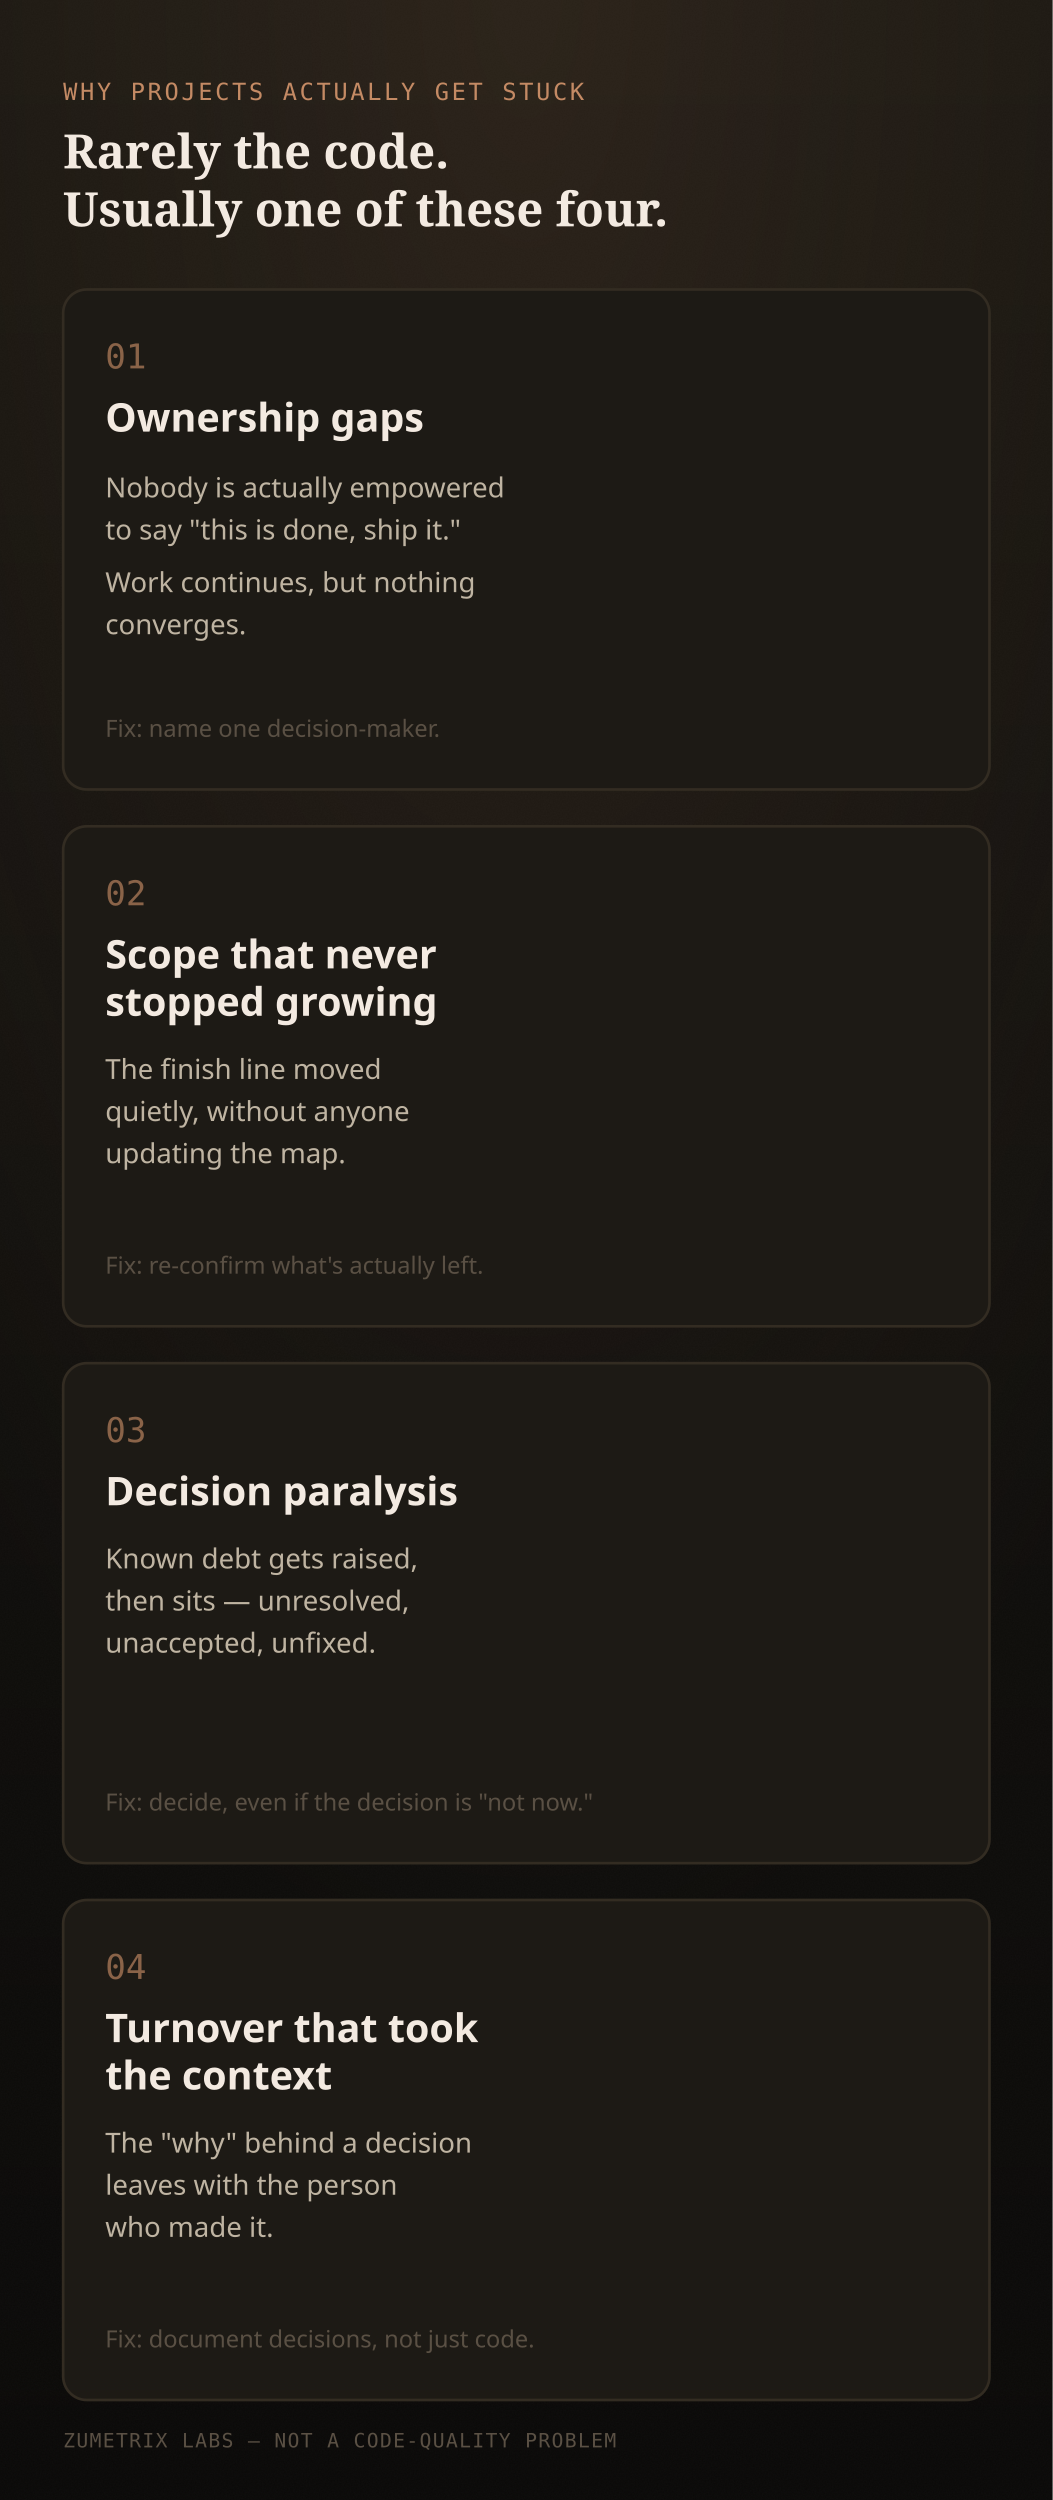
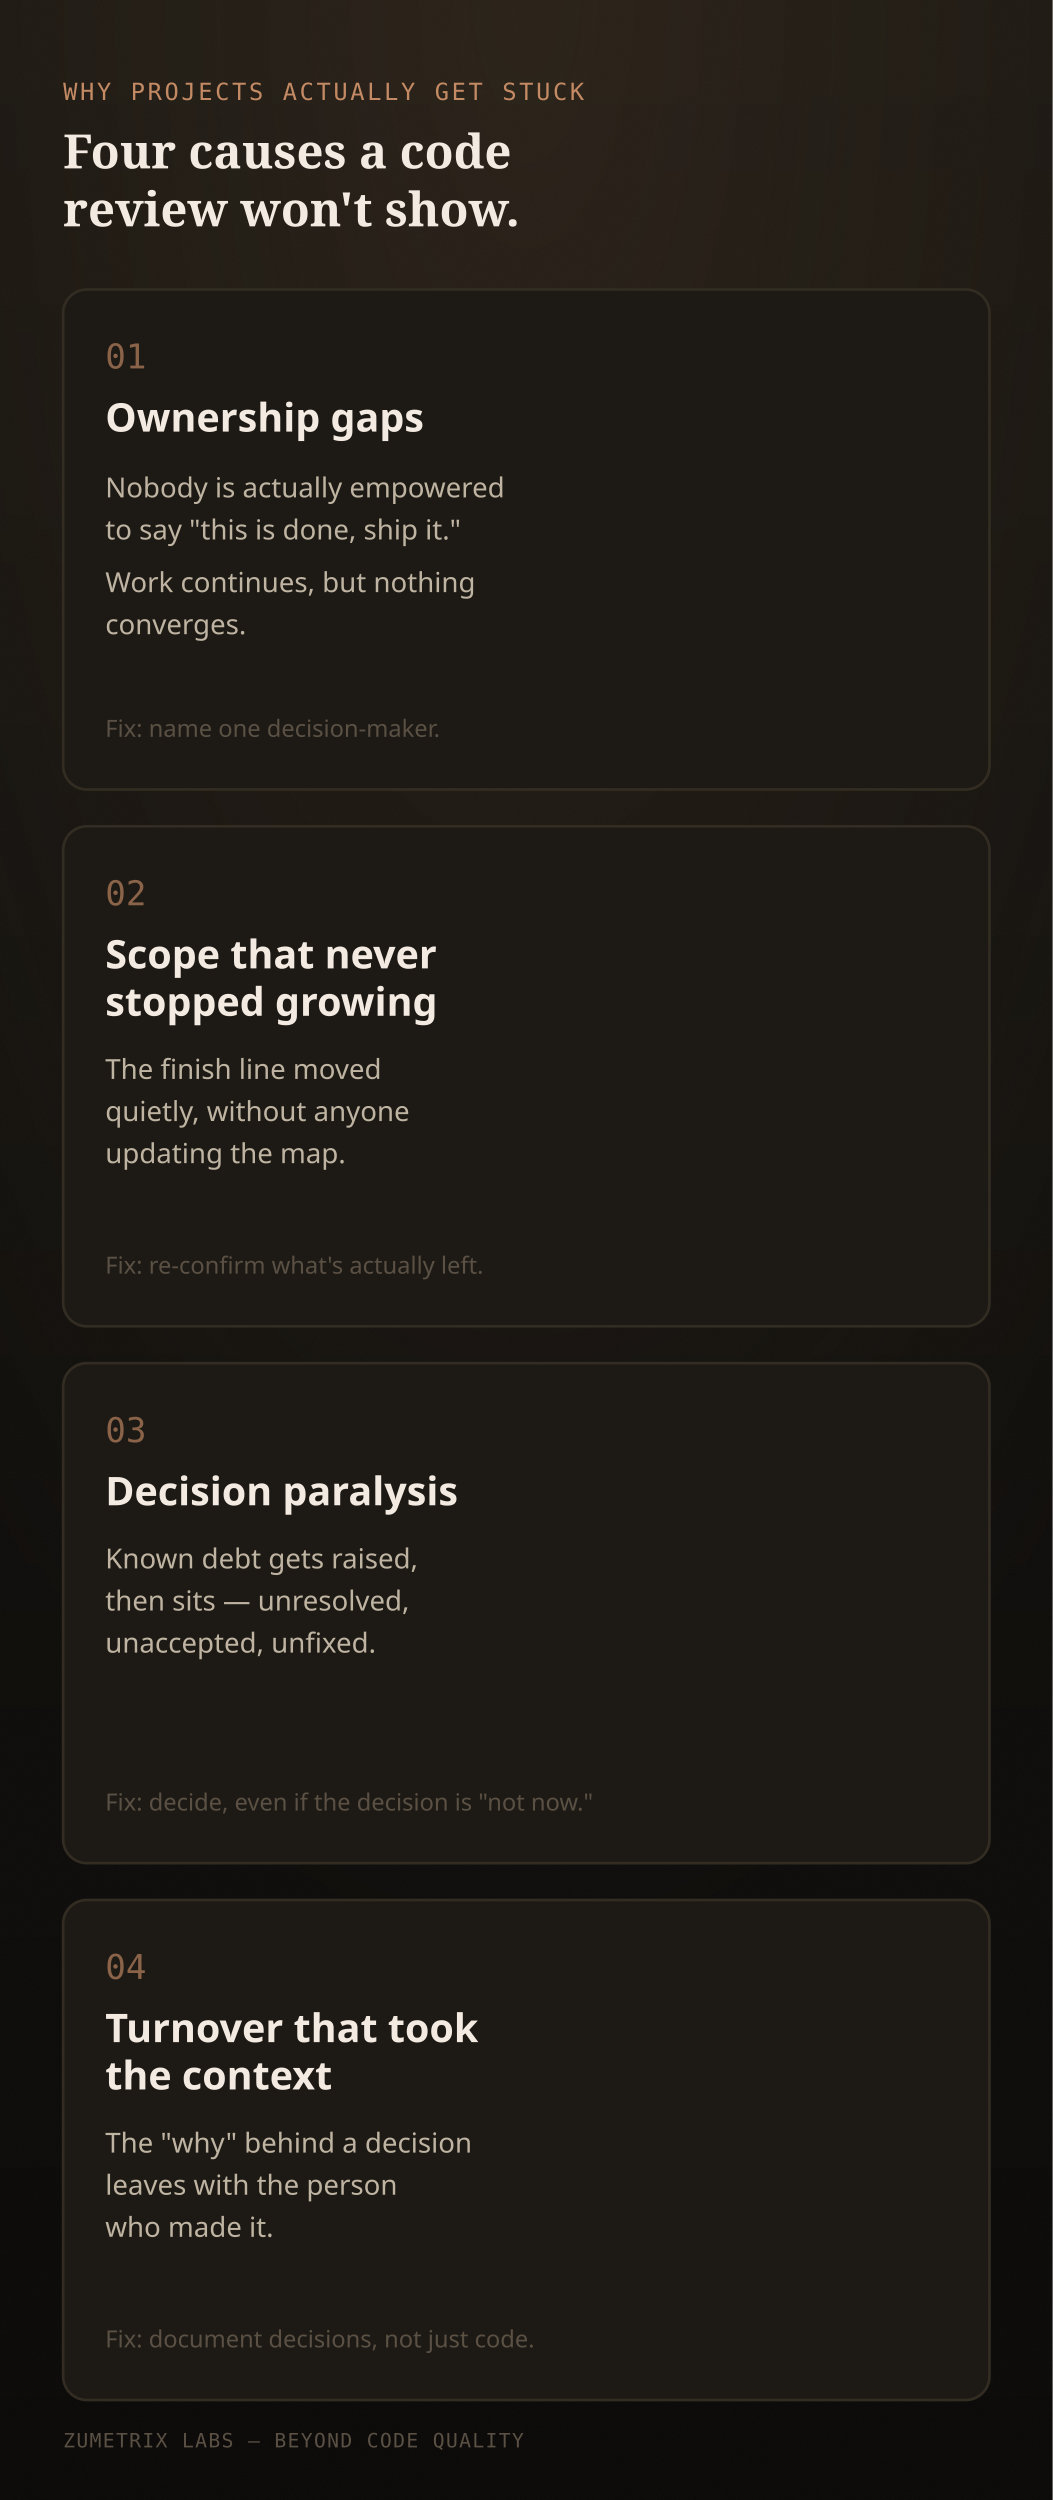
<svg xmlns="http://www.w3.org/2000/svg" viewBox="0 0 800 1900" width="800" height="1900">
  <defs>
    <radialGradient id="wmglow" cx="50%" cy="0%" r="80%">
      <stop offset="0%" stop-color="#C48A64" stop-opacity="0.12" />
      <stop offset="100%" stop-color="#C48A64" stop-opacity="0" />
    </radialGradient>
    <linearGradient id="wmbg" x1="0" y1="0" x2="0" y2="1">
      <stop offset="0%" stop-color="#16140F" />
      <stop offset="100%" stop-color="#0A0908" />
    </linearGradient>
    <filter id="wmgrain">
      <feTurbulence type="fractalNoise" baseFrequency="0.9" numOctaves="2" stitchTiles="stitch" result="noise" />
      <feColorMatrix in="noise" type="matrix" values="0 0 0 0 1  0 0 0 0 1  0 0 0 0 1  0 0 0 0.02 0" />
    </filter>
  </defs>
  <rect width="800" height="1900" fill="url(#wmbg)" />
  <rect width="800" height="1900" fill="url(#wmglow)" />
  <rect width="800" height="1900" filter="url(#wmgrain)" />
  <text x="48" y="76" font-family="IBM Plex Mono, monospace" font-size="18" letter-spacing="2" fill="#C48A64">WHY PROJECTS ACTUALLY GET STUCK</text>
-   <text x="48" y="128" font-family="Georgia, serif" font-weight="600" font-size="36" fill="#F3EAE1">Rarely the code.</text>
-   <text x="48" y="172" font-family="Georgia, serif" font-weight="600" font-size="36" fill="#F3EAE1">Usually one of these four.</text>
+   <text x="48" y="128" font-family="Georgia, serif" font-weight="600" font-size="36" fill="#F3EAE1">Four causes a code</text>
+   <text x="48" y="172" font-family="Georgia, serif" font-weight="600" font-size="36" fill="#F3EAE1">review won't show.</text>
  <g font-family="Public Sans, sans-serif">
    <rect x="48" y="220" width="704" height="380" rx="18" fill="#1D1A15" stroke="#332C22" stroke-width="2" />
    <text x="80" y="280" font-family="IBM Plex Mono, monospace" font-size="26" fill="#C48A64" opacity="0.65">01</text>
    <text x="80" y="328" font-weight="700" font-size="30" fill="#F3EAE1">Ownership gaps</text>
    <text x="80" y="378" font-size="21" fill="#BFB4A2">Nobody is actually empowered</text>
    <text x="80" y="410" font-size="21" fill="#BFB4A2">to say "this is done, ship it."</text>
    <text x="80" y="450" font-size="21" fill="#BFB4A2">Work continues, but nothing</text>
    <text x="80" y="482" font-size="21" fill="#BFB4A2">converges.</text>
    <text x="80" y="560" font-size="18" fill="#5A5044">Fix: name one decision-maker.</text>
    <rect x="48" y="628" width="704" height="380" rx="18" fill="#1D1A15" stroke="#332C22" stroke-width="2" />
    <text x="80" y="688" font-family="IBM Plex Mono, monospace" font-size="26" fill="#C48A64" opacity="0.65">02</text>
    <text x="80" y="736" font-weight="700" font-size="30" fill="#F3EAE1">Scope that never</text>
    <text x="80" y="772" font-weight="700" font-size="30" fill="#F3EAE1">stopped growing</text>
    <text x="80" y="820" font-size="21" fill="#BFB4A2">The finish line moved</text>
    <text x="80" y="852" font-size="21" fill="#BFB4A2">quietly, without anyone</text>
    <text x="80" y="884" font-size="21" fill="#BFB4A2">updating the map.</text>
    <text x="80" y="968" font-size="18" fill="#5A5044">Fix: re-confirm what's actually left.</text>
    <rect x="48" y="1036" width="704" height="380" rx="18" fill="#1D1A15" stroke="#332C22" stroke-width="2" />
    <text x="80" y="1096" font-family="IBM Plex Mono, monospace" font-size="26" fill="#C48A64" opacity="0.65">03</text>
    <text x="80" y="1144" font-weight="700" font-size="30" fill="#F3EAE1">Decision paralysis</text>
    <text x="80" y="1192" font-size="21" fill="#BFB4A2">Known debt gets raised,</text>
    <text x="80" y="1224" font-size="21" fill="#BFB4A2">then sits — unresolved,</text>
    <text x="80" y="1256" font-size="21" fill="#BFB4A2">unaccepted, unfixed.</text>
    <text x="80" y="1376" font-size="18" fill="#5A5044">Fix: decide, even if the decision is "not now."</text>
    <rect x="48" y="1444" width="704" height="380" rx="18" fill="#1D1A15" stroke="#332C22" stroke-width="2" />
    <text x="80" y="1504" font-family="IBM Plex Mono, monospace" font-size="26" fill="#C48A64" opacity="0.65">04</text>
    <text x="80" y="1552" font-weight="700" font-size="30" fill="#F3EAE1">Turnover that took</text>
    <text x="80" y="1588" font-weight="700" font-size="30" fill="#F3EAE1">the context</text>
    <text x="80" y="1636" font-size="21" fill="#BFB4A2">The "why" behind a decision</text>
    <text x="80" y="1668" font-size="21" fill="#BFB4A2">leaves with the person</text>
    <text x="80" y="1700" font-size="21" fill="#BFB4A2">who made it.</text>
    <text x="80" y="1784" font-size="18" fill="#5A5044">Fix: document decisions, not just code.</text>
  </g>
-   <text x="48" y="1860" font-family="IBM Plex Mono, monospace" font-size="15" letter-spacing="1" fill="#5A5044">ZUMETRIX LABS — NOT A CODE-QUALITY PROBLEM</text>
+   <text x="48" y="1860" font-family="IBM Plex Mono, monospace" font-size="15" letter-spacing="1" fill="#5A5044">ZUMETRIX LABS — BEYOND CODE QUALITY</text>
</svg>
